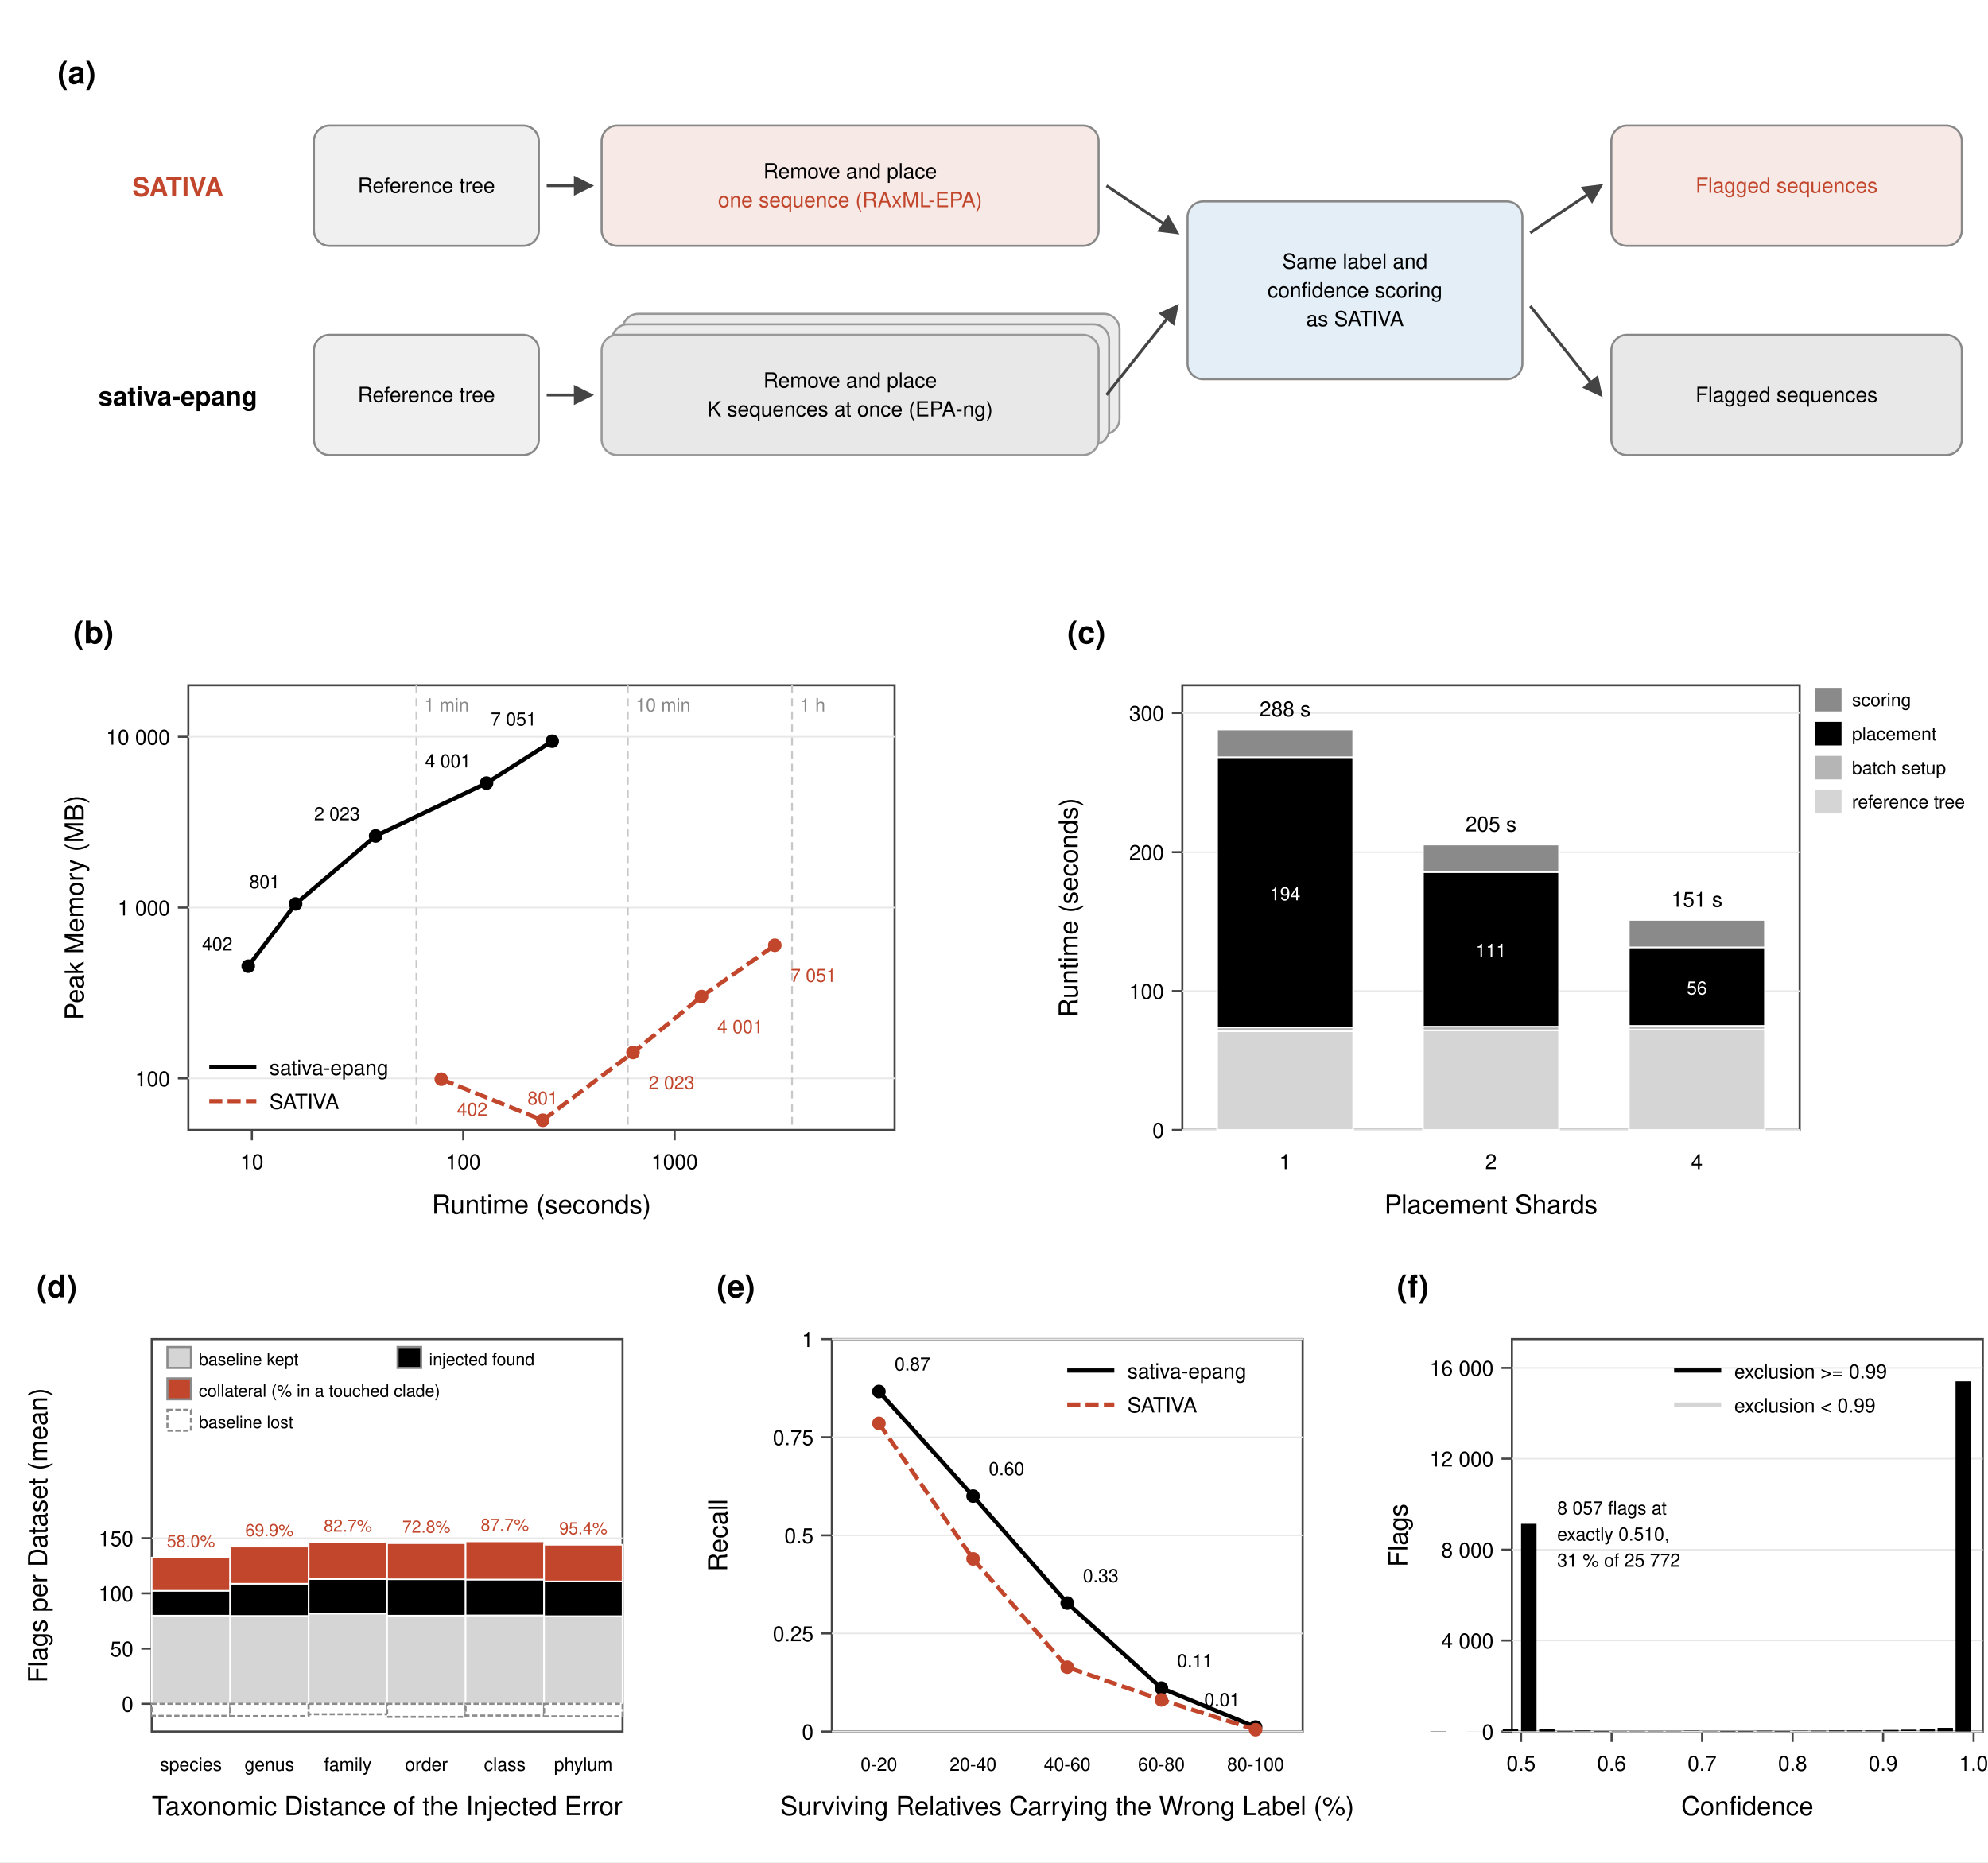
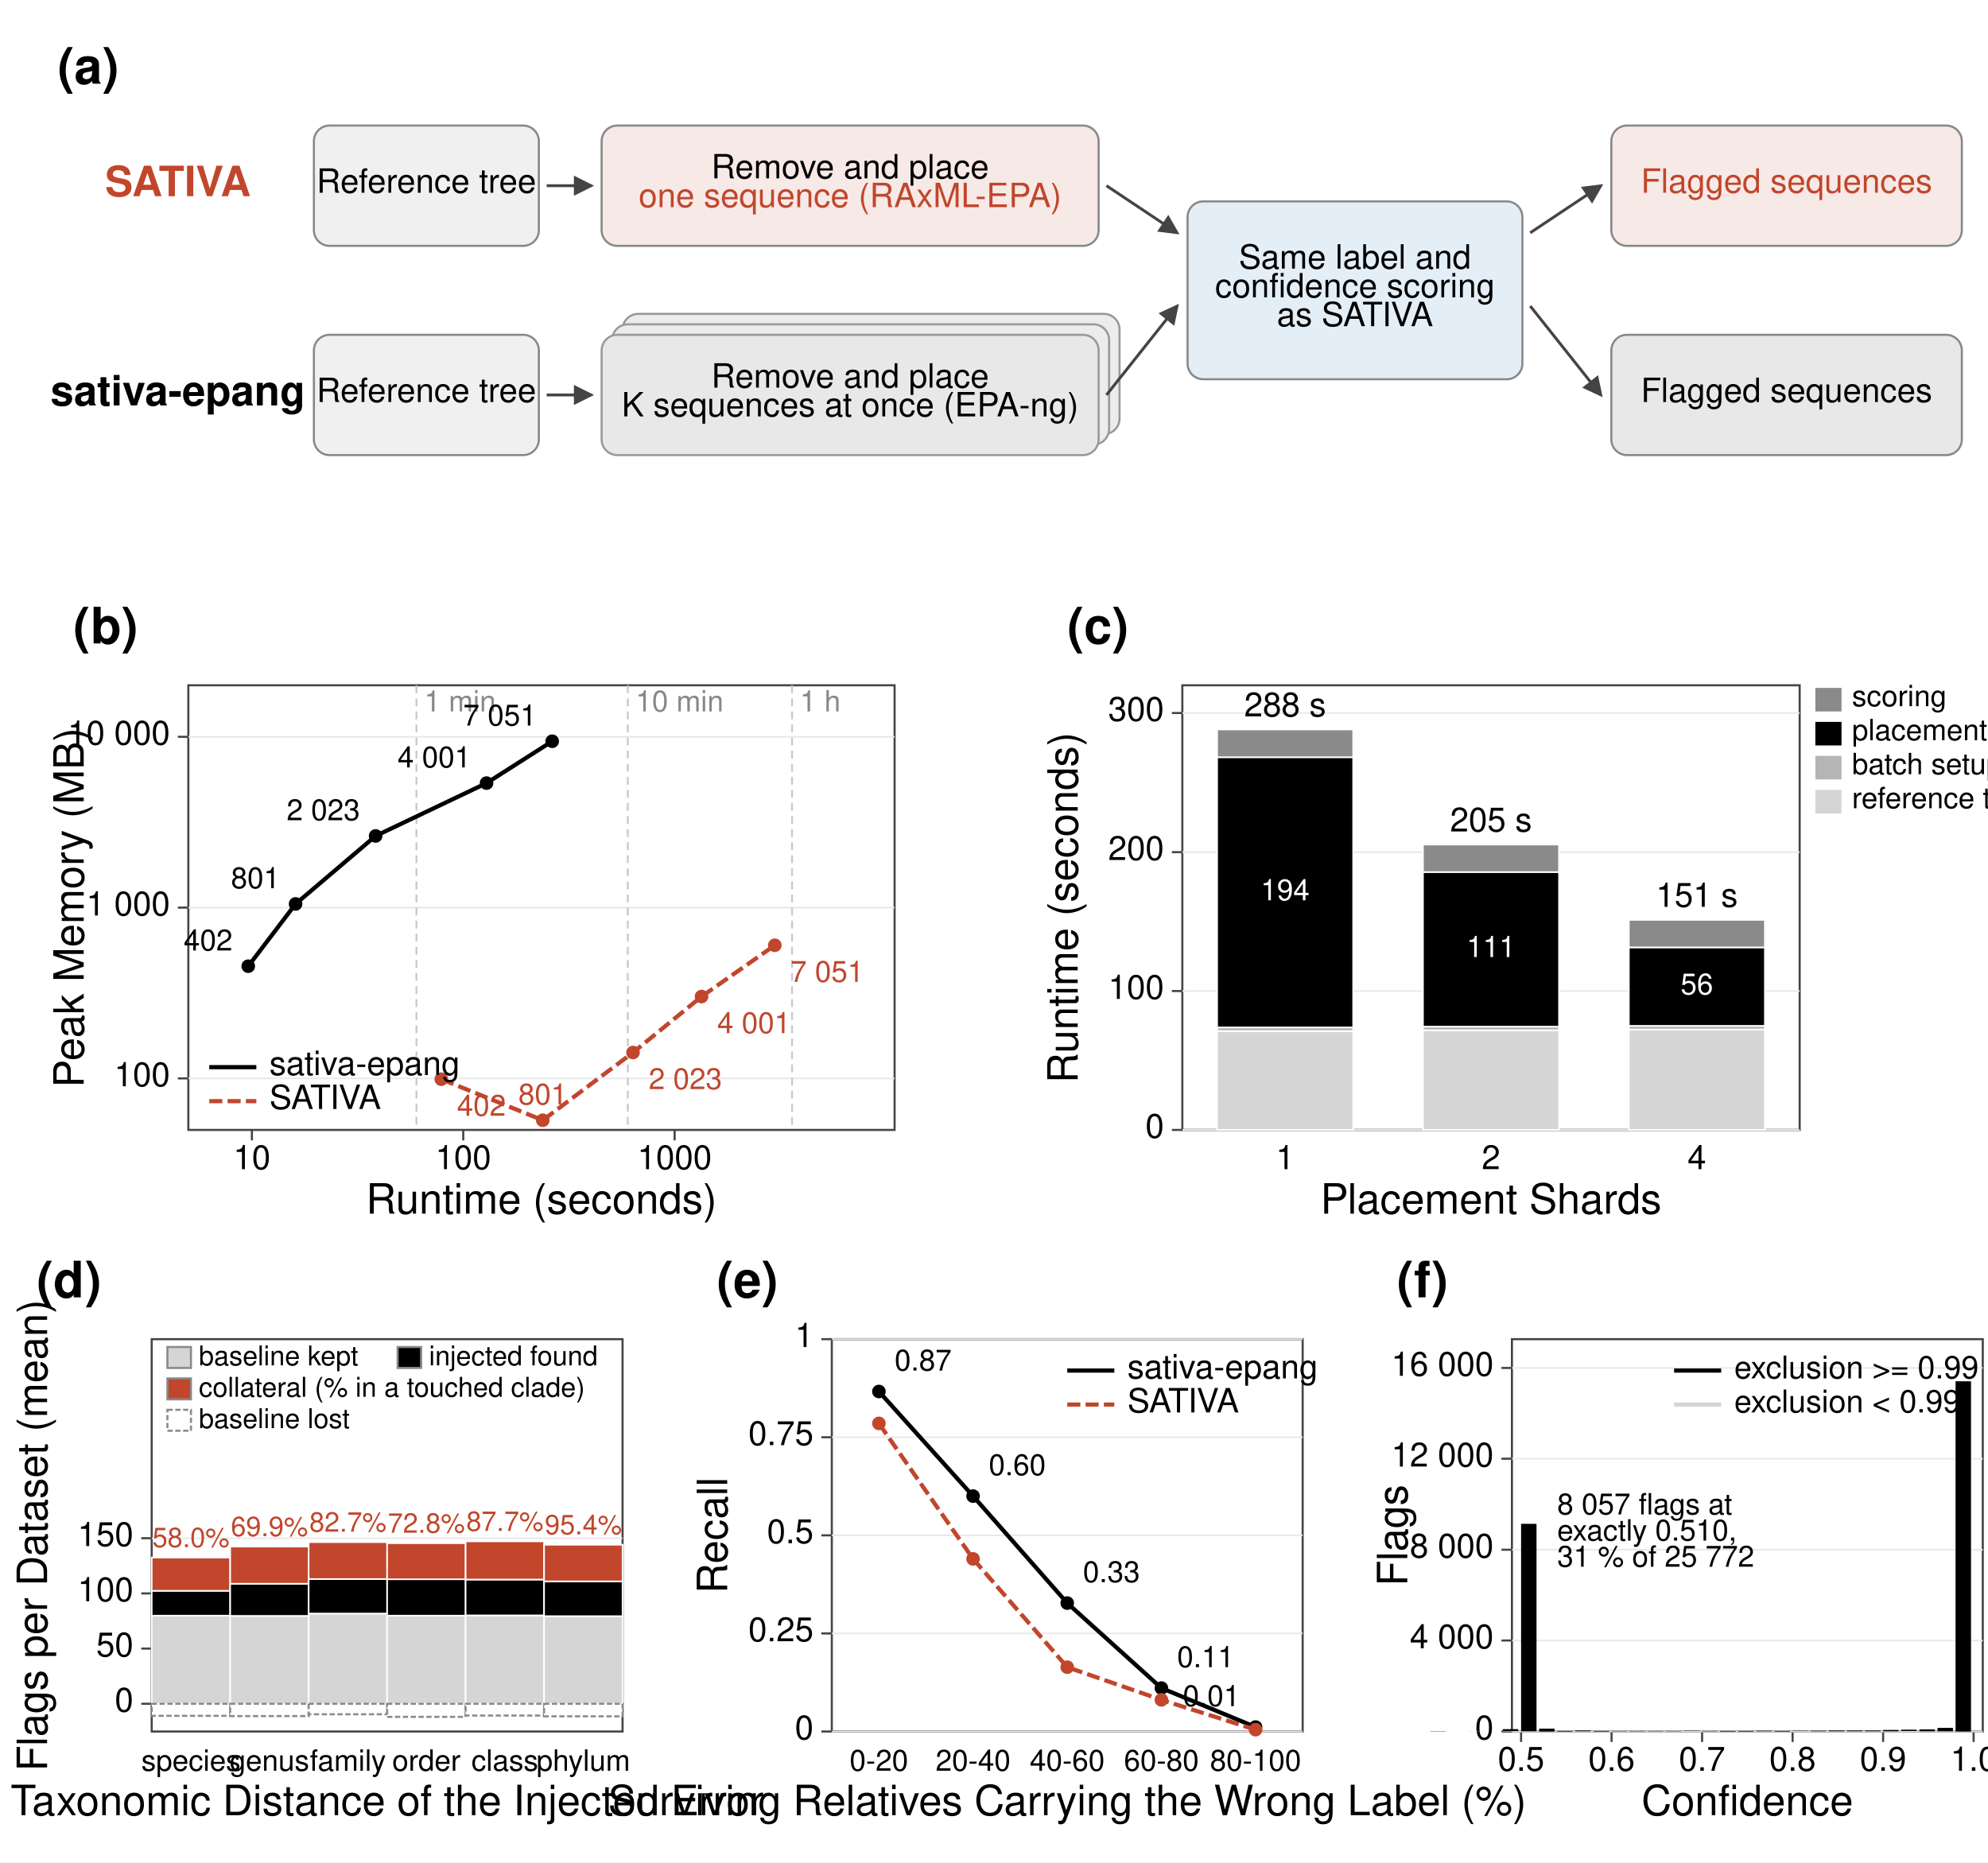
<svg xmlns="http://www.w3.org/2000/svg" width="760" height="712" viewBox="0 0 760 712" font-family="Helvetica,Arial,sans-serif">
  <rect width="760" height="712" fill="#fff" />
  <defs>
    <marker id="head" markerWidth="7" markerHeight="7" refX="6" refY="3.5" orient="auto">
      <path d="M0,0 L7,3.5 L0,7 z" fill="#444" />
    </marker>
  </defs>
-   <text x="22.0" y="32.0" font-size="12" fill="#000" font-weight="bold" text-anchor="start">(a)</text>
-   <text x="68.0" y="75.0" font-size="10" fill="#c1462c" font-weight="bold" text-anchor="middle">SATIVA</text>
-   <text x="68.0" y="155.0" font-size="10" fill="#000000" font-weight="bold" text-anchor="middle">sativa-epang</text>
+   <text x="22.0" y="32.0" font-size="19.2" fill="#000" font-weight="bold" text-anchor="start">(a)</text>
+   <text x="68.0" y="75.0" font-size="16.0" fill="#c1462c" font-weight="bold" text-anchor="middle">SATIVA</text>
+   <text x="68.0" y="155.0" font-size="16.0" fill="#000000" font-weight="bold" text-anchor="middle">sativa-epang</text>
  <rect x="120" y="48" width="86" height="46" rx="6" fill="#f0f0f0" stroke="#888" stroke-width="0.8" />
-   <text x="163.0" y="73.7" font-size="8" fill="#000" font-weight="normal" text-anchor="middle">Reference tree</text>
+   <text x="163.0" y="73.7" font-size="12.8" fill="#000" font-weight="normal" text-anchor="middle">Reference tree</text>
  <rect x="120" y="128" width="86" height="46" rx="6" fill="#f0f0f0" stroke="#888" stroke-width="0.8" />
-   <text x="163.0" y="153.7" font-size="8" fill="#000" font-weight="normal" text-anchor="middle">Reference tree</text>
+   <text x="163.0" y="153.7" font-size="12.8" fill="#000" font-weight="normal" text-anchor="middle">Reference tree</text>
  <rect x="230" y="48" width="190" height="46" rx="6" fill="#f7e9e6" stroke="#888" stroke-width="0.8" />
-   <text x="325.0" y="68.2" font-size="8" fill="#000" font-weight="normal" text-anchor="middle">Remove and place</text>
-   <text x="325.0" y="79.2" font-size="8" fill="#c1462c" font-weight="normal" text-anchor="middle">one sequence (RAxML-EPA)</text>
+   <text x="325.0" y="68.2" font-size="12.8" fill="#000" font-weight="normal" text-anchor="middle">Remove and place</text>
+   <text x="325.0" y="79.2" font-size="12.8" fill="#c1462c" font-weight="normal" text-anchor="middle">one sequence (RAxML-EPA)</text>
  <rect x="238" y="120" width="190" height="46" rx="6" fill="#ececec" stroke="#999" stroke-width="0.8" />
  <rect x="234" y="124" width="190" height="46" rx="6" fill="#ececec" stroke="#999" stroke-width="0.8" />
  <rect x="230" y="128" width="190" height="46" rx="6" fill="#e8e8e8" stroke="#999" stroke-width="0.8" />
-   <text x="325.0" y="148.2" font-size="8" fill="#000" font-weight="normal" text-anchor="middle">Remove and place</text>
-   <text x="325.0" y="159.2" font-size="8" fill="#000000" font-weight="normal" text-anchor="middle">K sequences at once (EPA-ng)</text>
+   <text x="325.0" y="148.2" font-size="12.8" fill="#000" font-weight="normal" text-anchor="middle">Remove and place</text>
+   <text x="325.0" y="159.2" font-size="12.8" fill="#000000" font-weight="normal" text-anchor="middle">K sequences at once (EPA-ng)</text>
  <rect x="454" y="77.0" width="128" height="68" rx="6" fill="#e3eef7" stroke="#888" stroke-width="0.8" />
-   <text x="518.0" y="102.7" font-size="8" fill="#000" font-weight="normal" text-anchor="middle">Same label and</text>
-   <text x="518.0" y="113.7" font-size="8" fill="#000" font-weight="normal" text-anchor="middle">confidence scoring</text>
-   <text x="518.0" y="124.7" font-size="8" fill="#000" font-weight="normal" text-anchor="middle">as SATIVA</text>
+   <text x="518.0" y="102.7" font-size="12.8" fill="#000" font-weight="normal" text-anchor="middle">Same label and</text>
+   <text x="518.0" y="113.7" font-size="12.8" fill="#000" font-weight="normal" text-anchor="middle">confidence scoring</text>
+   <text x="518.0" y="124.7" font-size="12.8" fill="#000" font-weight="normal" text-anchor="middle">as SATIVA</text>
  <rect x="616" y="48" width="134" height="46" rx="6" fill="#f7e9e6" stroke="#888" stroke-width="0.8" />
-   <text x="683.0" y="73.7" font-size="8" fill="#c1462c" font-weight="normal" text-anchor="middle">Flagged sequences</text>
+   <text x="683.0" y="73.7" font-size="12.8" fill="#c1462c" font-weight="normal" text-anchor="middle">Flagged sequences</text>
  <rect x="616" y="128" width="134" height="46" rx="6" fill="#e8e8e8" stroke="#888" stroke-width="0.8" />
-   <text x="683.0" y="153.7" font-size="8" fill="#000000" font-weight="normal" text-anchor="middle">Flagged sequences</text>
+   <text x="683.0" y="153.7" font-size="12.8" fill="#000000" font-weight="normal" text-anchor="middle">Flagged sequences</text>
  <line x1="209.0" y1="71.0" x2="226.0" y2="71.0" stroke="#444" stroke-width="1.1" marker-end="url(#head)" />
  <line x1="423.0" y1="71.0" x2="450.0" y2="89.0" stroke="#444" stroke-width="1.1" marker-end="url(#head)" />
  <line x1="585.0" y1="89.0" x2="612.0" y2="71.0" stroke="#444" stroke-width="1.1" marker-end="url(#head)" />
  <line x1="209.0" y1="151.0" x2="226.0" y2="151.0" stroke="#444" stroke-width="1.1" marker-end="url(#head)" />
  <line x1="423.0" y1="151.0" x2="450.0" y2="117.0" stroke="#444" stroke-width="1.1" marker-end="url(#head)" />
  <line x1="585.0" y1="117.0" x2="612.0" y2="151.0" stroke="#444" stroke-width="1.1" marker-end="url(#head)" />
  <rect x="72" y="262" width="270" height="170" fill="none" stroke="#444" stroke-width="0.8" />
-   <text x="28.0" y="246.0" font-size="12" fill="#000" font-weight="bold" text-anchor="start">(b)</text>
-   <text x="207.0" y="464.0" font-size="10" fill="#000" font-weight="normal" text-anchor="middle">Runtime (seconds)</text>
-   <text x="32.0" y="347.0" font-size="10" fill="#000" font-weight="normal" text-anchor="middle" transform="rotate(-90 32.0 347.0)">Peak Memory (MB)</text>
+   <text x="28.0" y="246.0" font-size="19.2" fill="#000" font-weight="bold" text-anchor="start">(b)</text>
+   <text x="207.0" y="464.0" font-size="16.0" fill="#000" font-weight="normal" text-anchor="middle">Runtime (seconds)</text>
+   <text x="32.0" y="347.0" font-size="16.0" fill="#000" font-weight="normal" text-anchor="middle" transform="rotate(-90 32.0 347.0)">Peak Memory (MB)</text>
  <line x1="96.3" y1="432" x2="96.3" y2="436" stroke="#444" stroke-width="0.8" />
-   <text x="96.3" y="447.0" font-size="8" fill="#000" font-weight="normal" text-anchor="middle">10</text>
+   <text x="96.3" y="447.0" font-size="12.8" fill="#000" font-weight="normal" text-anchor="middle">10</text>
  <line x1="177.1" y1="432" x2="177.1" y2="436" stroke="#444" stroke-width="0.8" />
-   <text x="177.1" y="447.0" font-size="8" fill="#000" font-weight="normal" text-anchor="middle">100</text>
+   <text x="177.1" y="447.0" font-size="12.8" fill="#000" font-weight="normal" text-anchor="middle">100</text>
  <line x1="257.9" y1="432" x2="257.9" y2="436" stroke="#444" stroke-width="0.8" />
-   <text x="257.9" y="447.0" font-size="8" fill="#000" font-weight="normal" text-anchor="middle">1000</text>
+   <text x="257.9" y="447.0" font-size="12.8" fill="#000" font-weight="normal" text-anchor="middle">1000</text>
  <line x1="72" y1="412.3" x2="342" y2="412.3" stroke="#e8e8e8" stroke-width="0.6" />
  <line x1="68" y1="412.3" x2="72" y2="412.3" stroke="#444" stroke-width="0.8" />
-   <text x="65.0" y="415.3" font-size="8" fill="#000" font-weight="normal" text-anchor="end">100</text>
+   <text x="65.0" y="415.3" font-size="12.8" fill="#000" font-weight="normal" text-anchor="end">100</text>
  <line x1="72" y1="347.0" x2="342" y2="347.0" stroke="#e8e8e8" stroke-width="0.6" />
  <line x1="68" y1="347.0" x2="72" y2="347.0" stroke="#444" stroke-width="0.8" />
-   <text x="65.0" y="350.0" font-size="8" fill="#000" font-weight="normal" text-anchor="end">1 000</text>
+   <text x="65.0" y="350.0" font-size="12.8" fill="#000" font-weight="normal" text-anchor="end">1 000</text>
  <line x1="72" y1="281.7" x2="342" y2="281.7" stroke="#e8e8e8" stroke-width="0.6" />
  <line x1="68" y1="281.7" x2="72" y2="281.7" stroke="#444" stroke-width="0.8" />
-   <text x="65.0" y="284.7" font-size="8" fill="#000" font-weight="normal" text-anchor="end">10 000</text>
+   <text x="65.0" y="284.7" font-size="12.8" fill="#000" font-weight="normal" text-anchor="end">10 000</text>
  <line x1="159.2" y1="262" x2="159.2" y2="432" stroke="#c8c8c8" stroke-width="0.7" stroke-dasharray="3 2" />
-   <text x="162.2" y="272.0" font-size="7" fill="#888" font-weight="normal" text-anchor="start">1 min</text>
+   <text x="162.2" y="272.0" font-size="11.2" fill="#888" font-weight="normal" text-anchor="start">1 min</text>
  <line x1="240.0" y1="262" x2="240.0" y2="432" stroke="#c8c8c8" stroke-width="0.7" stroke-dasharray="3 2" />
-   <text x="243.0" y="272.0" font-size="7" fill="#888" font-weight="normal" text-anchor="start">10 min</text>
+   <text x="243.0" y="272.0" font-size="11.2" fill="#888" font-weight="normal" text-anchor="start">10 min</text>
  <line x1="302.8" y1="262" x2="302.8" y2="432" stroke="#c8c8c8" stroke-width="0.7" stroke-dasharray="3 2" />
-   <text x="305.8" y="272.0" font-size="7" fill="#888" font-weight="normal" text-anchor="start">1 h</text>
+   <text x="305.8" y="272.0" font-size="11.2" fill="#888" font-weight="normal" text-anchor="start">1 h</text>
  <path d="M168.7,412.6 L207.5,428.3 L242.0,402.4 L268.2,381.0 L296.2,361.4" fill="none" stroke="#c1462c" stroke-width="1.6" stroke-dasharray="5 2" />
  <circle cx="168.7" cy="412.6" r="2.6" fill="#c1462c" />
  <circle cx="207.5" cy="428.3" r="2.6" fill="#c1462c" />
  <circle cx="242.0" cy="402.4" r="2.6" fill="#c1462c" />
  <circle cx="268.2" cy="381.0" r="2.6" fill="#c1462c" />
  <circle cx="296.2" cy="361.4" r="2.6" fill="#c1462c" />
  <path d="M94.9,369.4 L113.0,345.6 L143.6,319.6 L186.0,299.4 L211.1,283.4" fill="none" stroke="#000000" stroke-width="1.6" />
  <circle cx="94.9" cy="369.4" r="2.6" fill="#000000" />
  <circle cx="113.0" cy="345.6" r="2.6" fill="#000000" />
  <circle cx="143.6" cy="319.6" r="2.6" fill="#000000" />
  <circle cx="186.0" cy="299.4" r="2.6" fill="#000000" />
  <circle cx="211.1" cy="283.4" r="2.6" fill="#000000" />
-   <text x="88.9" y="363.4" font-size="7" fill="#000000" font-weight="normal" text-anchor="end">402</text>
-   <text x="107.0" y="339.6" font-size="7" fill="#000000" font-weight="normal" text-anchor="end">801</text>
-   <text x="137.6" y="313.6" font-size="7" fill="#000000" font-weight="normal" text-anchor="end">2 023</text>
-   <text x="180.0" y="293.4" font-size="7" fill="#000000" font-weight="normal" text-anchor="end">4 001</text>
-   <text x="205.1" y="277.4" font-size="7" fill="#000000" font-weight="normal" text-anchor="end">7 051</text>
-   <text x="174.7" y="426.6" font-size="7" fill="#c1462c" font-weight="normal" text-anchor="start">402</text>
-   <text x="207.5" y="422.3" font-size="7" fill="#c1462c" font-weight="normal" text-anchor="middle">801</text>
-   <text x="248.0" y="416.4" font-size="7" fill="#c1462c" font-weight="normal" text-anchor="start">2 023</text>
-   <text x="274.2" y="395.0" font-size="7" fill="#c1462c" font-weight="normal" text-anchor="start">4 001</text>
-   <text x="302.2" y="375.4" font-size="7" fill="#c1462c" font-weight="normal" text-anchor="start">7 051</text>
+   <text x="88.9" y="363.4" font-size="11.2" fill="#000000" font-weight="normal" text-anchor="end">402</text>
+   <text x="107.0" y="339.6" font-size="11.2" fill="#000000" font-weight="normal" text-anchor="end">801</text>
+   <text x="137.6" y="313.6" font-size="11.2" fill="#000000" font-weight="normal" text-anchor="end">2 023</text>
+   <text x="180.0" y="293.4" font-size="11.2" fill="#000000" font-weight="normal" text-anchor="end">4 001</text>
+   <text x="205.1" y="277.4" font-size="11.2" fill="#000000" font-weight="normal" text-anchor="end">7 051</text>
+   <text x="174.7" y="426.6" font-size="11.2" fill="#c1462c" font-weight="normal" text-anchor="start">402</text>
+   <text x="207.5" y="422.3" font-size="11.2" fill="#c1462c" font-weight="normal" text-anchor="middle">801</text>
+   <text x="248.0" y="416.4" font-size="11.2" fill="#c1462c" font-weight="normal" text-anchor="start">2 023</text>
+   <text x="274.2" y="395.0" font-size="11.2" fill="#c1462c" font-weight="normal" text-anchor="start">4 001</text>
+   <text x="302.2" y="375.4" font-size="11.2" fill="#c1462c" font-weight="normal" text-anchor="start">7 051</text>
  <line x1="80" y1="408" x2="98" y2="408" stroke="#000000" stroke-width="1.6" />
-   <text x="103.0" y="411.0" font-size="8" fill="#000" font-weight="normal" text-anchor="start">sativa-epang</text>
+   <text x="103.0" y="411.0" font-size="12.8" fill="#000" font-weight="normal" text-anchor="start">sativa-epang</text>
  <line x1="80" y1="421" x2="98" y2="421" stroke="#c1462c" stroke-width="1.6" stroke-dasharray="5 2" />
-   <text x="103.0" y="424.0" font-size="8" fill="#000" font-weight="normal" text-anchor="start">SATIVA</text>
+   <text x="103.0" y="424.0" font-size="12.8" fill="#000" font-weight="normal" text-anchor="start">SATIVA</text>
  <rect x="452" y="262" width="236" height="170" fill="none" stroke="#444" stroke-width="0.8" />
-   <text x="408.0" y="246.0" font-size="12" fill="#000" font-weight="bold" text-anchor="start">(c)</text>
-   <text x="570.0" y="464.0" font-size="10" fill="#000" font-weight="normal" text-anchor="middle">Placement Shards</text>
-   <text x="412.0" y="347.0" font-size="10" fill="#000" font-weight="normal" text-anchor="middle" transform="rotate(-90 412.0 347.0)">Runtime (seconds)</text>
+   <text x="408.0" y="246.0" font-size="19.2" fill="#000" font-weight="bold" text-anchor="start">(c)</text>
+   <text x="570.0" y="464.0" font-size="16.0" fill="#000" font-weight="normal" text-anchor="middle">Placement Shards</text>
+   <text x="412.0" y="347.0" font-size="16.0" fill="#000" font-weight="normal" text-anchor="middle" transform="rotate(-90 412.0 347.0)">Runtime (seconds)</text>
  <line x1="452" y1="432.0" x2="688" y2="432.0" stroke="#e8e8e8" stroke-width="0.6" />
  <line x1="448" y1="432.0" x2="452" y2="432.0" stroke="#444" stroke-width="0.8" />
-   <text x="445.0" y="435.0" font-size="8" fill="#000" font-weight="normal" text-anchor="end">0</text>
+   <text x="445.0" y="435.0" font-size="12.8" fill="#000" font-weight="normal" text-anchor="end">0</text>
  <line x1="452" y1="378.9" x2="688" y2="378.9" stroke="#e8e8e8" stroke-width="0.6" />
  <line x1="448" y1="378.9" x2="452" y2="378.9" stroke="#444" stroke-width="0.8" />
-   <text x="445.0" y="381.9" font-size="8" fill="#000" font-weight="normal" text-anchor="end">100</text>
+   <text x="445.0" y="381.9" font-size="12.8" fill="#000" font-weight="normal" text-anchor="end">100</text>
  <line x1="452" y1="325.8" x2="688" y2="325.8" stroke="#e8e8e8" stroke-width="0.6" />
  <line x1="448" y1="325.8" x2="452" y2="325.8" stroke="#444" stroke-width="0.8" />
-   <text x="445.0" y="328.8" font-size="8" fill="#000" font-weight="normal" text-anchor="end">200</text>
+   <text x="445.0" y="328.8" font-size="12.8" fill="#000" font-weight="normal" text-anchor="end">200</text>
  <line x1="452" y1="272.6" x2="688" y2="272.6" stroke="#e8e8e8" stroke-width="0.6" />
  <line x1="448" y1="272.6" x2="452" y2="272.6" stroke="#444" stroke-width="0.8" />
-   <text x="445.0" y="275.6" font-size="8" fill="#000" font-weight="normal" text-anchor="end">300</text>
+   <text x="445.0" y="275.6" font-size="12.8" fill="#000" font-weight="normal" text-anchor="end">300</text>
  <rect x="465.3" y="394.3" width="52" height="37.7" fill="#d5d5d5" stroke="#fff" stroke-width="0.6" />
  <rect x="465.3" y="392.8" width="52" height="1.4" fill="#b5b5b5" stroke="#fff" stroke-width="0.6" />
  <rect x="465.3" y="289.5" width="52" height="103.3" fill="#000000" stroke="#fff" stroke-width="0.6" />
  <rect x="465.3" y="278.9" width="52" height="10.6" fill="#8a8a8a" stroke="#fff" stroke-width="0.6" />
-   <text x="491.3" y="447.0" font-size="8" fill="#000" font-weight="normal" text-anchor="middle">1</text>
-   <text x="491.3" y="273.9" font-size="8" fill="#000" font-weight="normal" text-anchor="middle">288 s</text>
-   <text x="491.3" y="344.2" font-size="7" fill="#fff" font-weight="normal" text-anchor="middle">194</text>
+   <text x="491.3" y="447.0" font-size="12.8" fill="#000" font-weight="normal" text-anchor="middle">1</text>
+   <text x="491.3" y="273.9" font-size="12.8" fill="#000" font-weight="normal" text-anchor="middle">288 s</text>
+   <text x="491.3" y="344.2" font-size="11.2" fill="#fff" font-weight="normal" text-anchor="middle">194</text>
  <rect x="544.0" y="393.9" width="52" height="38.1" fill="#d5d5d5" stroke="#fff" stroke-width="0.6" />
  <rect x="544.0" y="392.5" width="52" height="1.4" fill="#b5b5b5" stroke="#fff" stroke-width="0.6" />
  <rect x="544.0" y="333.4" width="52" height="59.1" fill="#000000" stroke="#fff" stroke-width="0.6" />
  <rect x="544.0" y="322.9" width="52" height="10.5" fill="#8a8a8a" stroke="#fff" stroke-width="0.6" />
-   <text x="570.0" y="447.0" font-size="8" fill="#000" font-weight="normal" text-anchor="middle">2</text>
-   <text x="570.0" y="317.9" font-size="8" fill="#000" font-weight="normal" text-anchor="middle">205 s</text>
-   <text x="570.0" y="365.9" font-size="7" fill="#fff" font-weight="normal" text-anchor="middle">111</text>
+   <text x="570.0" y="447.0" font-size="12.8" fill="#000" font-weight="normal" text-anchor="middle">2</text>
+   <text x="570.0" y="317.9" font-size="12.8" fill="#000" font-weight="normal" text-anchor="middle">205 s</text>
+   <text x="570.0" y="365.9" font-size="11.2" fill="#fff" font-weight="normal" text-anchor="middle">111</text>
  <rect x="622.7" y="393.6" width="52" height="38.4" fill="#d5d5d5" stroke="#fff" stroke-width="0.6" />
  <rect x="622.7" y="392.2" width="52" height="1.4" fill="#b5b5b5" stroke="#fff" stroke-width="0.6" />
  <rect x="622.7" y="362.2" width="52" height="30.0" fill="#000000" stroke="#fff" stroke-width="0.6" />
  <rect x="622.7" y="351.7" width="52" height="10.5" fill="#8a8a8a" stroke="#fff" stroke-width="0.6" />
-   <text x="648.7" y="447.0" font-size="8" fill="#000" font-weight="normal" text-anchor="middle">4</text>
-   <text x="648.7" y="346.7" font-size="8" fill="#000" font-weight="normal" text-anchor="middle">151 s</text>
-   <text x="648.7" y="380.2" font-size="7" fill="#fff" font-weight="normal" text-anchor="middle">56</text>
+   <text x="648.7" y="447.0" font-size="12.8" fill="#000" font-weight="normal" text-anchor="middle">4</text>
+   <text x="648.7" y="346.7" font-size="12.8" fill="#000" font-weight="normal" text-anchor="middle">151 s</text>
+   <text x="648.7" y="380.2" font-size="11.2" fill="#fff" font-weight="normal" text-anchor="middle">56</text>
  <rect x="694" y="263" width="10" height="9" fill="#8a8a8a" />
-   <text x="708.0" y="270.0" font-size="7" fill="#000" font-weight="normal" text-anchor="start">scoring</text>
+   <text x="708.0" y="270.0" font-size="11.2" fill="#000" font-weight="normal" text-anchor="start">scoring</text>
  <rect x="694" y="276" width="10" height="9" fill="#000000" />
-   <text x="708.0" y="283.0" font-size="7" fill="#000" font-weight="normal" text-anchor="start">placement</text>
+   <text x="708.0" y="283.0" font-size="11.2" fill="#000" font-weight="normal" text-anchor="start">placement</text>
  <rect x="694" y="289" width="10" height="9" fill="#b5b5b5" />
-   <text x="708.0" y="296.0" font-size="7" fill="#000" font-weight="normal" text-anchor="start">batch setup</text>
+   <text x="708.0" y="296.0" font-size="11.2" fill="#000" font-weight="normal" text-anchor="start">batch setup</text>
  <rect x="694" y="302" width="10" height="9" fill="#d5d5d5" />
-   <text x="708.0" y="309.0" font-size="7" fill="#000" font-weight="normal" text-anchor="start">reference tree</text>
+   <text x="708.0" y="309.0" font-size="11.2" fill="#000" font-weight="normal" text-anchor="start">reference tree</text>
  <rect x="58" y="512" width="180" height="150" fill="none" stroke="#444" stroke-width="0.8" />
-   <text x="14.0" y="496.0" font-size="12" fill="#000" font-weight="bold" text-anchor="start">(d)</text>
-   <text x="148.0" y="694.0" font-size="10" fill="#000" font-weight="normal" text-anchor="middle">Taxonomic Distance of the Injected Error</text>
-   <text x="18.0" y="587.0" font-size="10" fill="#000" font-weight="normal" text-anchor="middle" transform="rotate(-90 18.0 587.0)">Flags per Dataset (mean)</text>
+   <text x="14.0" y="496.0" font-size="19.2" fill="#000" font-weight="bold" text-anchor="start">(d)</text>
+   <text x="148.0" y="694.0" font-size="16.0" fill="#000" font-weight="normal" text-anchor="middle">Taxonomic Distance of the Injected Error</text>
+   <text x="18.0" y="587.0" font-size="16.0" fill="#000" font-weight="normal" text-anchor="middle" transform="rotate(-90 18.0 587.0)">Flags per Dataset (mean)</text>
  <line x1="58" y1="651.4" x2="238" y2="651.4" stroke="#e8e8e8" stroke-width="0.6" />
  <line x1="54" y1="651.4" x2="58" y2="651.4" stroke="#444" stroke-width="0.8" />
-   <text x="51.0" y="654.4" font-size="8" fill="#000" font-weight="normal" text-anchor="end">0</text>
+   <text x="51.0" y="654.4" font-size="12.8" fill="#000" font-weight="normal" text-anchor="end">0</text>
  <line x1="58" y1="630.3" x2="238" y2="630.3" stroke="#e8e8e8" stroke-width="0.6" />
  <line x1="54" y1="630.3" x2="58" y2="630.3" stroke="#444" stroke-width="0.8" />
-   <text x="51.0" y="633.3" font-size="8" fill="#000" font-weight="normal" text-anchor="end">50</text>
+   <text x="51.0" y="633.3" font-size="12.8" fill="#000" font-weight="normal" text-anchor="end">50</text>
  <line x1="58" y1="609.2" x2="238" y2="609.2" stroke="#e8e8e8" stroke-width="0.6" />
  <line x1="54" y1="609.2" x2="58" y2="609.2" stroke="#444" stroke-width="0.8" />
-   <text x="51.0" y="612.2" font-size="8" fill="#000" font-weight="normal" text-anchor="end">100</text>
+   <text x="51.0" y="612.2" font-size="12.8" fill="#000" font-weight="normal" text-anchor="end">100</text>
  <line x1="58" y1="588.1" x2="238" y2="588.1" stroke="#e8e8e8" stroke-width="0.6" />
  <line x1="54" y1="588.1" x2="58" y2="588.1" stroke="#444" stroke-width="0.8" />
-   <text x="51.0" y="591.1" font-size="8" fill="#000" font-weight="normal" text-anchor="end">150</text>
+   <text x="51.0" y="591.1" font-size="12.8" fill="#000" font-weight="normal" text-anchor="end">150</text>
  <line x1="58" y1="651.4" x2="238" y2="651.4" stroke="#444" stroke-width="0.8" />
  <rect x="58.0" y="617.7" width="30" height="33.7" fill="#d5d5d5" stroke="#fff" stroke-width="0.6" />
  <rect x="58.0" y="608.2" width="30" height="9.5" fill="#000000" stroke="#fff" stroke-width="0.6" />
  <rect x="58.0" y="595.5" width="30" height="12.7" fill="#c1462c" stroke="#fff" stroke-width="0.6" />
  <rect x="58.0" y="651.4" width="30" height="4.6" fill="#fff" stroke="#8a8a8a" stroke-width="0.8" stroke-dasharray="2 1" />
-   <text x="73.0" y="677.0" font-size="7" fill="#000" font-weight="normal" text-anchor="middle">species</text>
-   <text x="73.0" y="591.5" font-size="6.5" fill="#c1462c" font-weight="normal" text-anchor="middle">58.0%</text>
+   <text x="73.0" y="677.0" font-size="11.2" fill="#000" font-weight="normal" text-anchor="middle">species</text>
+   <text x="73.0" y="591.5" font-size="10.4" fill="#c1462c" font-weight="normal" text-anchor="middle">58.0%</text>
  <rect x="88.0" y="617.8" width="30" height="33.7" fill="#d5d5d5" stroke="#fff" stroke-width="0.6" />
  <rect x="88.0" y="605.5" width="30" height="12.3" fill="#000000" stroke="#fff" stroke-width="0.6" />
  <rect x="88.0" y="591.3" width="30" height="14.2" fill="#c1462c" stroke="#fff" stroke-width="0.6" />
  <rect x="88.0" y="651.4" width="30" height="4.7" fill="#fff" stroke="#8a8a8a" stroke-width="0.8" stroke-dasharray="2 1" />
-   <text x="103.0" y="677.0" font-size="7" fill="#000" font-weight="normal" text-anchor="middle">genus</text>
-   <text x="103.0" y="587.3" font-size="6.5" fill="#c1462c" font-weight="normal" text-anchor="middle">69.9%</text>
+   <text x="103.0" y="677.0" font-size="11.2" fill="#000" font-weight="normal" text-anchor="middle">genus</text>
+   <text x="103.0" y="587.3" font-size="10.4" fill="#c1462c" font-weight="normal" text-anchor="middle">69.9%</text>
  <rect x="118.0" y="616.9" width="30" height="34.5" fill="#d5d5d5" stroke="#fff" stroke-width="0.6" />
  <rect x="118.0" y="603.7" width="30" height="13.2" fill="#000000" stroke="#fff" stroke-width="0.6" />
  <rect x="118.0" y="589.6" width="30" height="14.1" fill="#c1462c" stroke="#fff" stroke-width="0.6" />
  <rect x="118.0" y="651.4" width="30" height="4.0" fill="#fff" stroke="#8a8a8a" stroke-width="0.8" stroke-dasharray="2 1" />
-   <text x="133.0" y="677.0" font-size="7" fill="#000" font-weight="normal" text-anchor="middle">family</text>
-   <text x="133.0" y="585.6" font-size="6.5" fill="#c1462c" font-weight="normal" text-anchor="middle">82.7%</text>
+   <text x="133.0" y="677.0" font-size="11.2" fill="#000" font-weight="normal" text-anchor="middle">family</text>
+   <text x="133.0" y="585.6" font-size="10.4" fill="#c1462c" font-weight="normal" text-anchor="middle">82.7%</text>
  <rect x="148.0" y="617.7" width="30" height="33.7" fill="#d5d5d5" stroke="#fff" stroke-width="0.6" />
  <rect x="148.0" y="603.7" width="30" height="14.0" fill="#000000" stroke="#fff" stroke-width="0.6" />
  <rect x="148.0" y="590.0" width="30" height="13.8" fill="#c1462c" stroke="#fff" stroke-width="0.6" />
  <rect x="148.0" y="651.4" width="30" height="5.0" fill="#fff" stroke="#8a8a8a" stroke-width="0.8" stroke-dasharray="2 1" />
-   <text x="163.0" y="677.0" font-size="7" fill="#000" font-weight="normal" text-anchor="middle">order</text>
-   <text x="163.0" y="586.0" font-size="6.5" fill="#c1462c" font-weight="normal" text-anchor="middle">72.8%</text>
+   <text x="163.0" y="677.0" font-size="11.2" fill="#000" font-weight="normal" text-anchor="middle">order</text>
+   <text x="163.0" y="586.0" font-size="10.4" fill="#c1462c" font-weight="normal" text-anchor="middle">72.8%</text>
  <rect x="178.0" y="617.6" width="30" height="33.8" fill="#d5d5d5" stroke="#fff" stroke-width="0.6" />
  <rect x="178.0" y="603.9" width="30" height="13.7" fill="#000000" stroke="#fff" stroke-width="0.6" />
  <rect x="178.0" y="589.3" width="30" height="14.6" fill="#c1462c" stroke="#fff" stroke-width="0.6" />
  <rect x="178.0" y="651.4" width="30" height="4.5" fill="#fff" stroke="#8a8a8a" stroke-width="0.8" stroke-dasharray="2 1" />
-   <text x="193.0" y="677.0" font-size="7" fill="#000" font-weight="normal" text-anchor="middle">class</text>
-   <text x="193.0" y="585.3" font-size="6.5" fill="#c1462c" font-weight="normal" text-anchor="middle">87.7%</text>
+   <text x="193.0" y="677.0" font-size="11.2" fill="#000" font-weight="normal" text-anchor="middle">class</text>
+   <text x="193.0" y="585.3" font-size="10.4" fill="#c1462c" font-weight="normal" text-anchor="middle">87.7%</text>
  <rect x="208.0" y="617.9" width="30" height="33.5" fill="#d5d5d5" stroke="#fff" stroke-width="0.6" />
  <rect x="208.0" y="604.6" width="30" height="13.3" fill="#000000" stroke="#fff" stroke-width="0.6" />
  <rect x="208.0" y="590.6" width="30" height="14.0" fill="#c1462c" stroke="#fff" stroke-width="0.6" />
  <rect x="208.0" y="651.4" width="30" height="4.8" fill="#fff" stroke="#8a8a8a" stroke-width="0.8" stroke-dasharray="2 1" />
-   <text x="223.0" y="677.0" font-size="7" fill="#000" font-weight="normal" text-anchor="middle">phylum</text>
-   <text x="223.0" y="586.6" font-size="6.5" fill="#c1462c" font-weight="normal" text-anchor="middle">95.4%</text>
+   <text x="223.0" y="677.0" font-size="11.2" fill="#000" font-weight="normal" text-anchor="middle">phylum</text>
+   <text x="223.0" y="586.6" font-size="10.4" fill="#c1462c" font-weight="normal" text-anchor="middle">95.4%</text>
  <rect x="64" y="515" width="9" height="8" fill="#d5d5d5" stroke="#8a8a8a" stroke-width="0.8" />
-   <text x="76.0" y="522.0" font-size="6.5" fill="#000" font-weight="normal" text-anchor="start">baseline kept</text>
+   <text x="76.0" y="522.0" font-size="10.4" fill="#000" font-weight="normal" text-anchor="start">baseline kept</text>
  <rect x="152" y="515" width="9" height="8" fill="#000000" stroke="#8a8a8a" stroke-width="0.8" />
-   <text x="164.0" y="522.0" font-size="6.5" fill="#000" font-weight="normal" text-anchor="start">injected found</text>
+   <text x="164.0" y="522.0" font-size="10.4" fill="#000" font-weight="normal" text-anchor="start">injected found</text>
  <rect x="64" y="527" width="9" height="8" fill="#c1462c" stroke="#8a8a8a" stroke-width="0.8" />
-   <text x="76.0" y="534.0" font-size="6.5" fill="#000" font-weight="normal" text-anchor="start">collateral (% in a touched clade)</text>
+   <text x="76.0" y="534.0" font-size="10.4" fill="#000" font-weight="normal" text-anchor="start">collateral (% in a touched clade)</text>
  <rect x="64" y="539" width="9" height="8" fill="#fff" stroke="#8a8a8a" stroke-width="0.8" stroke-dasharray="2 1" />
-   <text x="76.0" y="546.0" font-size="6.5" fill="#000" font-weight="normal" text-anchor="start">baseline lost</text>
+   <text x="76.0" y="546.0" font-size="10.4" fill="#000" font-weight="normal" text-anchor="start">baseline lost</text>
  <rect x="318" y="512" width="180" height="150" fill="none" stroke="#444" stroke-width="0.8" />
-   <text x="274.0" y="496.0" font-size="12" fill="#000" font-weight="bold" text-anchor="start">(e)</text>
-   <text x="408.0" y="694.0" font-size="10" fill="#000" font-weight="normal" text-anchor="middle">Surviving Relatives Carrying the Wrong Label (%)</text>
-   <text x="278.0" y="587.0" font-size="10" fill="#000" font-weight="normal" text-anchor="middle" transform="rotate(-90 278.0 587.0)">Recall</text>
+   <text x="274.0" y="496.0" font-size="19.2" fill="#000" font-weight="bold" text-anchor="start">(e)</text>
+   <text x="408.0" y="694.0" font-size="16.0" fill="#000" font-weight="normal" text-anchor="middle">Surviving Relatives Carrying the Wrong Label (%)</text>
+   <text x="278.0" y="587.0" font-size="16.0" fill="#000" font-weight="normal" text-anchor="middle" transform="rotate(-90 278.0 587.0)">Recall</text>
  <line x1="318" y1="662.0" x2="498" y2="662.0" stroke="#e8e8e8" stroke-width="0.6" />
  <line x1="314" y1="662.0" x2="318" y2="662.0" stroke="#444" stroke-width="0.8" />
-   <text x="311.0" y="665.0" font-size="8" fill="#000" font-weight="normal" text-anchor="end">0</text>
+   <text x="311.0" y="665.0" font-size="12.8" fill="#000" font-weight="normal" text-anchor="end">0</text>
  <line x1="318" y1="624.5" x2="498" y2="624.5" stroke="#e8e8e8" stroke-width="0.6" />
  <line x1="314" y1="624.5" x2="318" y2="624.5" stroke="#444" stroke-width="0.8" />
-   <text x="311.0" y="627.5" font-size="8" fill="#000" font-weight="normal" text-anchor="end">0.25</text>
+   <text x="311.0" y="627.5" font-size="12.8" fill="#000" font-weight="normal" text-anchor="end">0.25</text>
  <line x1="318" y1="587.0" x2="498" y2="587.0" stroke="#e8e8e8" stroke-width="0.6" />
  <line x1="314" y1="587.0" x2="318" y2="587.0" stroke="#444" stroke-width="0.8" />
-   <text x="311.0" y="590.0" font-size="8" fill="#000" font-weight="normal" text-anchor="end">0.5</text>
+   <text x="311.0" y="590.0" font-size="12.8" fill="#000" font-weight="normal" text-anchor="end">0.5</text>
  <line x1="318" y1="549.5" x2="498" y2="549.5" stroke="#e8e8e8" stroke-width="0.6" />
  <line x1="314" y1="549.5" x2="318" y2="549.5" stroke="#444" stroke-width="0.8" />
-   <text x="311.0" y="552.5" font-size="8" fill="#000" font-weight="normal" text-anchor="end">0.75</text>
+   <text x="311.0" y="552.5" font-size="12.8" fill="#000" font-weight="normal" text-anchor="end">0.75</text>
  <line x1="318" y1="512.0" x2="498" y2="512.0" stroke="#e8e8e8" stroke-width="0.6" />
  <line x1="314" y1="512.0" x2="318" y2="512.0" stroke="#444" stroke-width="0.8" />
-   <text x="311.0" y="515.0" font-size="8" fill="#000" font-weight="normal" text-anchor="end">1</text>
+   <text x="311.0" y="515.0" font-size="12.8" fill="#000" font-weight="normal" text-anchor="end">1</text>
  <path d="M336.0,532.0 L372.0,572.0 L408.0,612.9 L444.0,645.4 L480.0,660.3" fill="none" stroke="#000000" stroke-width="1.6" />
  <circle cx="336.0" cy="532.0" r="2.6" fill="#000000" />
  <circle cx="372.0" cy="572.0" r="2.6" fill="#000000" />
  <circle cx="408.0" cy="612.9" r="2.6" fill="#000000" />
  <circle cx="444.0" cy="645.4" r="2.6" fill="#000000" />
  <circle cx="480.0" cy="660.3" r="2.6" fill="#000000" />
-   <text x="342.0" y="524.0" font-size="7" fill="#000000" font-weight="normal" text-anchor="start">0.87</text>
-   <text x="378.0" y="564.0" font-size="7" fill="#000000" font-weight="normal" text-anchor="start">0.60</text>
-   <text x="414.0" y="604.9" font-size="7" fill="#000000" font-weight="normal" text-anchor="start">0.33</text>
-   <text x="450.0" y="637.4" font-size="7" fill="#000000" font-weight="normal" text-anchor="start">0.11</text>
-   <text x="474.0" y="652.3" font-size="7" fill="#000000" font-weight="normal" text-anchor="end">0.01</text>
+   <text x="342.0" y="524.0" font-size="11.2" fill="#000000" font-weight="normal" text-anchor="start">0.87</text>
+   <text x="378.0" y="564.0" font-size="11.2" fill="#000000" font-weight="normal" text-anchor="start">0.60</text>
+   <text x="414.0" y="604.9" font-size="11.2" fill="#000000" font-weight="normal" text-anchor="start">0.33</text>
+   <text x="450.0" y="637.4" font-size="11.2" fill="#000000" font-weight="normal" text-anchor="start">0.11</text>
+   <text x="474.0" y="652.3" font-size="11.2" fill="#000000" font-weight="normal" text-anchor="end">0.01</text>
  <path d="M336.0,544.2 L372.0,596.0 L408.0,637.4 L444.0,649.9 L480.0,661.3" fill="none" stroke="#c1462c" stroke-width="1.6" stroke-dasharray="5 2" />
  <circle cx="336.0" cy="544.2" r="2.6" fill="#c1462c" />
  <circle cx="372.0" cy="596.0" r="2.6" fill="#c1462c" />
  <circle cx="408.0" cy="637.4" r="2.6" fill="#c1462c" />
  <circle cx="444.0" cy="649.9" r="2.6" fill="#c1462c" />
  <circle cx="480.0" cy="661.3" r="2.6" fill="#c1462c" />
-   <text x="336.0" y="677.0" font-size="7" fill="#000" font-weight="normal" text-anchor="middle">0-20</text>
-   <text x="372.0" y="677.0" font-size="7" fill="#000" font-weight="normal" text-anchor="middle">20-40</text>
-   <text x="408.0" y="677.0" font-size="7" fill="#000" font-weight="normal" text-anchor="middle">40-60</text>
-   <text x="444.0" y="677.0" font-size="7" fill="#000" font-weight="normal" text-anchor="middle">60-80</text>
-   <text x="480.0" y="677.0" font-size="7" fill="#000" font-weight="normal" text-anchor="middle">80-100</text>
+   <text x="336.0" y="677.0" font-size="11.2" fill="#000" font-weight="normal" text-anchor="middle">0-20</text>
+   <text x="372.0" y="677.0" font-size="11.2" fill="#000" font-weight="normal" text-anchor="middle">20-40</text>
+   <text x="408.0" y="677.0" font-size="11.2" fill="#000" font-weight="normal" text-anchor="middle">40-60</text>
+   <text x="444.0" y="677.0" font-size="11.2" fill="#000" font-weight="normal" text-anchor="middle">60-80</text>
+   <text x="480.0" y="677.0" font-size="11.2" fill="#000" font-weight="normal" text-anchor="middle">80-100</text>
  <line x1="408" y1="524" x2="426" y2="524" stroke="#000000" stroke-width="1.6" />
-   <text x="431.0" y="527.0" font-size="8" fill="#000" font-weight="normal" text-anchor="start">sativa-epang</text>
+   <text x="431.0" y="527.0" font-size="12.8" fill="#000" font-weight="normal" text-anchor="start">sativa-epang</text>
  <line x1="408" y1="537" x2="426" y2="537" stroke="#c1462c" stroke-width="1.6" stroke-dasharray="5 2" />
-   <text x="431.0" y="540.0" font-size="8" fill="#000" font-weight="normal" text-anchor="start">SATIVA</text>
+   <text x="431.0" y="540.0" font-size="12.8" fill="#000" font-weight="normal" text-anchor="start">SATIVA</text>
  <rect x="578" y="512" width="180" height="150" fill="none" stroke="#444" stroke-width="0.8" />
-   <text x="534.0" y="496.0" font-size="12" fill="#000" font-weight="bold" text-anchor="start">(f)</text>
-   <text x="668.0" y="694.0" font-size="10" fill="#000" font-weight="normal" text-anchor="middle">Confidence</text>
-   <text x="538.0" y="587.0" font-size="10" fill="#000" font-weight="normal" text-anchor="middle" transform="rotate(-90 538.0 587.0)">Flags</text>
+   <text x="534.0" y="496.0" font-size="19.2" fill="#000" font-weight="bold" text-anchor="start">(f)</text>
+   <text x="668.0" y="694.0" font-size="16.0" fill="#000" font-weight="normal" text-anchor="middle">Confidence</text>
+   <text x="538.0" y="587.0" font-size="16.0" fill="#000" font-weight="normal" text-anchor="middle" transform="rotate(-90 538.0 587.0)">Flags</text>
  <line x1="581.5" y1="662" x2="581.5" y2="666" stroke="#444" stroke-width="0.8" />
-   <text x="581.5" y="677.0" font-size="8" fill="#000" font-weight="normal" text-anchor="middle">0.5</text>
+   <text x="581.5" y="677.0" font-size="12.8" fill="#000" font-weight="normal" text-anchor="middle">0.5</text>
  <line x1="616.1" y1="662" x2="616.1" y2="666" stroke="#444" stroke-width="0.8" />
-   <text x="616.1" y="677.0" font-size="8" fill="#000" font-weight="normal" text-anchor="middle">0.6</text>
+   <text x="616.1" y="677.0" font-size="12.8" fill="#000" font-weight="normal" text-anchor="middle">0.6</text>
  <line x1="650.7" y1="662" x2="650.7" y2="666" stroke="#444" stroke-width="0.8" />
-   <text x="650.7" y="677.0" font-size="8" fill="#000" font-weight="normal" text-anchor="middle">0.7</text>
+   <text x="650.7" y="677.0" font-size="12.8" fill="#000" font-weight="normal" text-anchor="middle">0.7</text>
  <line x1="685.3" y1="662" x2="685.3" y2="666" stroke="#444" stroke-width="0.8" />
-   <text x="685.3" y="677.0" font-size="8" fill="#000" font-weight="normal" text-anchor="middle">0.8</text>
+   <text x="685.3" y="677.0" font-size="12.8" fill="#000" font-weight="normal" text-anchor="middle">0.8</text>
  <line x1="719.9" y1="662" x2="719.9" y2="666" stroke="#444" stroke-width="0.8" />
-   <text x="719.9" y="677.0" font-size="8" fill="#000" font-weight="normal" text-anchor="middle">0.9</text>
+   <text x="719.9" y="677.0" font-size="12.8" fill="#000" font-weight="normal" text-anchor="middle">0.9</text>
  <line x1="754.5" y1="662" x2="754.5" y2="666" stroke="#444" stroke-width="0.8" />
-   <text x="754.5" y="677.0" font-size="8" fill="#000" font-weight="normal" text-anchor="middle">1.0</text>
+   <text x="754.5" y="677.0" font-size="12.8" fill="#000" font-weight="normal" text-anchor="middle">1.0</text>
  <line x1="578" y1="662.0" x2="758" y2="662.0" stroke="#e8e8e8" stroke-width="0.6" />
  <line x1="574" y1="662.0" x2="578" y2="662.0" stroke="#444" stroke-width="0.8" />
-   <text x="571.0" y="665.0" font-size="8" fill="#000" font-weight="normal" text-anchor="end">0</text>
+   <text x="571.0" y="665.0" font-size="12.8" fill="#000" font-weight="normal" text-anchor="end">0</text>
  <line x1="578" y1="627.2" x2="758" y2="627.2" stroke="#e8e8e8" stroke-width="0.6" />
  <line x1="574" y1="627.2" x2="578" y2="627.2" stroke="#444" stroke-width="0.8" />
-   <text x="571.0" y="630.2" font-size="8" fill="#000" font-weight="normal" text-anchor="end">4 000</text>
+   <text x="571.0" y="630.2" font-size="12.8" fill="#000" font-weight="normal" text-anchor="end">4 000</text>
  <line x1="578" y1="592.5" x2="758" y2="592.5" stroke="#e8e8e8" stroke-width="0.6" />
  <line x1="574" y1="592.5" x2="578" y2="592.5" stroke="#444" stroke-width="0.8" />
-   <text x="571.0" y="595.5" font-size="8" fill="#000" font-weight="normal" text-anchor="end">8 000</text>
+   <text x="571.0" y="595.5" font-size="12.8" fill="#000" font-weight="normal" text-anchor="end">8 000</text>
  <line x1="578" y1="557.7" x2="758" y2="557.7" stroke="#e8e8e8" stroke-width="0.6" />
  <line x1="574" y1="557.7" x2="578" y2="557.7" stroke="#444" stroke-width="0.8" />
-   <text x="571.0" y="560.7" font-size="8" fill="#000" font-weight="normal" text-anchor="end">12 000</text>
+   <text x="571.0" y="560.7" font-size="12.8" fill="#000" font-weight="normal" text-anchor="end">12 000</text>
  <line x1="578" y1="523.0" x2="758" y2="523.0" stroke="#e8e8e8" stroke-width="0.6" />
  <line x1="574" y1="523.0" x2="578" y2="523.0" stroke="#444" stroke-width="0.8" />
-   <text x="571.0" y="526.0" font-size="8" fill="#000" font-weight="normal" text-anchor="end">16 000</text>
+   <text x="571.0" y="526.0" font-size="12.8" fill="#000" font-weight="normal" text-anchor="end">16 000</text>
  <rect x="546.8" y="662.0" width="5.9" height="0.0" fill="#d5d5d5" />
  <rect x="546.8" y="661.9" width="5.9" height="0.1" fill="#000000" />
  <rect x="553.8" y="662.0" width="5.9" height="0.0" fill="#d5d5d5" />
  <rect x="553.8" y="661.9" width="5.9" height="0.0" fill="#000000" />
  <rect x="560.7" y="661.9" width="5.9" height="0.1" fill="#d5d5d5" />
  <rect x="560.7" y="661.9" width="5.9" height="0.0" fill="#000000" />
  <rect x="567.6" y="662.0" width="5.9" height="0.0" fill="#d5d5d5" />
  <rect x="567.6" y="661.9" width="5.9" height="0.0" fill="#000000" />
  <rect x="574.5" y="661.8" width="5.9" height="0.2" fill="#d5d5d5" />
  <rect x="574.5" y="661.1" width="5.9" height="0.7" fill="#000000" />
  <rect x="581.5" y="661.9" width="5.9" height="0.1" fill="#d5d5d5" />
  <rect x="581.5" y="582.6" width="5.9" height="79.3" fill="#000000" />
  <rect x="588.4" y="662.0" width="5.9" height="0.0" fill="#d5d5d5" />
  <rect x="588.4" y="660.9" width="5.9" height="1.1" fill="#000000" />
  <rect x="595.3" y="661.9" width="5.9" height="0.1" fill="#d5d5d5" />
  <rect x="595.3" y="661.8" width="5.9" height="0.2" fill="#000000" />
  <rect x="602.2" y="661.9" width="5.9" height="0.1" fill="#d5d5d5" />
  <rect x="602.2" y="661.6" width="5.9" height="0.3" fill="#000000" />
  <rect x="609.2" y="662.0" width="5.9" height="0.0" fill="#d5d5d5" />
  <rect x="609.2" y="661.8" width="5.9" height="0.2" fill="#000000" />
  <rect x="616.1" y="662.0" width="5.9" height="0.0" fill="#d5d5d5" />
  <rect x="616.1" y="661.8" width="5.9" height="0.1" fill="#000000" />
  <rect x="623.0" y="661.9" width="5.9" height="0.1" fill="#d5d5d5" />
  <rect x="623.0" y="661.8" width="5.9" height="0.1" fill="#000000" />
  <rect x="629.9" y="662.0" width="5.9" height="0.0" fill="#d5d5d5" />
  <rect x="629.9" y="661.8" width="5.9" height="0.1" fill="#000000" />
  <rect x="636.8" y="662.0" width="5.9" height="0.0" fill="#d5d5d5" />
  <rect x="636.8" y="661.8" width="5.9" height="0.1" fill="#000000" />
  <rect x="643.8" y="661.9" width="5.9" height="0.1" fill="#d5d5d5" />
  <rect x="643.8" y="661.7" width="5.9" height="0.1" fill="#000000" />
  <rect x="650.7" y="661.9" width="5.9" height="0.1" fill="#d5d5d5" />
  <rect x="650.7" y="661.8" width="5.9" height="0.1" fill="#000000" />
  <rect x="657.6" y="662.0" width="5.9" height="0.0" fill="#d5d5d5" />
  <rect x="657.6" y="661.8" width="5.9" height="0.2" fill="#000000" />
  <rect x="664.5" y="662.0" width="5.9" height="0.0" fill="#d5d5d5" />
  <rect x="664.5" y="661.8" width="5.9" height="0.2" fill="#000000" />
  <rect x="671.5" y="661.9" width="5.9" height="0.1" fill="#d5d5d5" />
  <rect x="671.5" y="661.7" width="5.9" height="0.2" fill="#000000" />
  <rect x="678.4" y="662.0" width="5.9" height="0.0" fill="#d5d5d5" />
  <rect x="678.4" y="661.8" width="5.9" height="0.2" fill="#000000" />
  <rect x="685.3" y="661.8" width="5.9" height="0.2" fill="#d5d5d5" />
  <rect x="685.3" y="661.7" width="5.9" height="0.1" fill="#000000" />
  <rect x="692.2" y="662.0" width="5.9" height="0.0" fill="#d5d5d5" />
  <rect x="692.2" y="661.7" width="5.9" height="0.2" fill="#000000" />
  <rect x="699.2" y="661.9" width="5.9" height="0.1" fill="#d5d5d5" />
  <rect x="699.2" y="661.6" width="5.9" height="0.3" fill="#000000" />
  <rect x="706.1" y="661.9" width="5.9" height="0.1" fill="#d5d5d5" />
  <rect x="706.1" y="661.6" width="5.9" height="0.3" fill="#000000" />
  <rect x="713.0" y="661.9" width="5.9" height="0.1" fill="#d5d5d5" />
  <rect x="713.0" y="661.6" width="5.9" height="0.3" fill="#000000" />
  <rect x="719.9" y="661.9" width="5.9" height="0.1" fill="#d5d5d5" />
  <rect x="719.9" y="661.4" width="5.9" height="0.5" fill="#000000" />
  <rect x="726.8" y="661.9" width="5.9" height="0.1" fill="#d5d5d5" />
  <rect x="726.8" y="661.3" width="5.9" height="0.5" fill="#000000" />
  <rect x="733.8" y="661.9" width="5.9" height="0.1" fill="#d5d5d5" />
  <rect x="733.8" y="661.2" width="5.9" height="0.7" fill="#000000" />
  <rect x="740.7" y="661.9" width="5.9" height="0.1" fill="#d5d5d5" />
  <rect x="740.7" y="660.6" width="5.9" height="1.3" fill="#000000" />
  <rect x="747.6" y="661.9" width="5.9" height="0.1" fill="#d5d5d5" />
  <rect x="747.6" y="528.1" width="5.9" height="133.9" fill="#000000" />
-   <text x="595.3" y="579.0" font-size="7" fill="#000" font-weight="normal" text-anchor="start">8 057 flags at</text>
-   <text x="595.3" y="589.0" font-size="7" fill="#000" font-weight="normal" text-anchor="start">exactly 0.510,</text>
-   <text x="595.3" y="599.0" font-size="7" fill="#000" font-weight="normal" text-anchor="start">31 % of 25 772</text>
+   <text x="595.3" y="579.0" font-size="11.2" fill="#000" font-weight="normal" text-anchor="start">8 057 flags at</text>
+   <text x="595.3" y="589.0" font-size="11.2" fill="#000" font-weight="normal" text-anchor="start">exactly 0.510,</text>
+   <text x="595.3" y="599.0" font-size="11.2" fill="#000" font-weight="normal" text-anchor="start">31 % of 25 772</text>
  <line x1="640" y1="524" x2="658" y2="524" stroke="#000000" stroke-width="1.6" />
-   <text x="663.0" y="527.0" font-size="7.5" fill="#000" font-weight="normal" text-anchor="start">exclusion &gt;= 0.99</text>
+   <text x="663.0" y="527.0" font-size="12.0" fill="#000" font-weight="normal" text-anchor="start">exclusion &gt;= 0.99</text>
  <line x1="640" y1="537" x2="658" y2="537" stroke="#d5d5d5" stroke-width="1.6" />
-   <text x="663.0" y="540.0" font-size="7.5" fill="#000" font-weight="normal" text-anchor="start">exclusion &lt; 0.99</text>
+   <text x="663.0" y="540.0" font-size="12.0" fill="#000" font-weight="normal" text-anchor="start">exclusion &lt; 0.99</text>
</svg>
